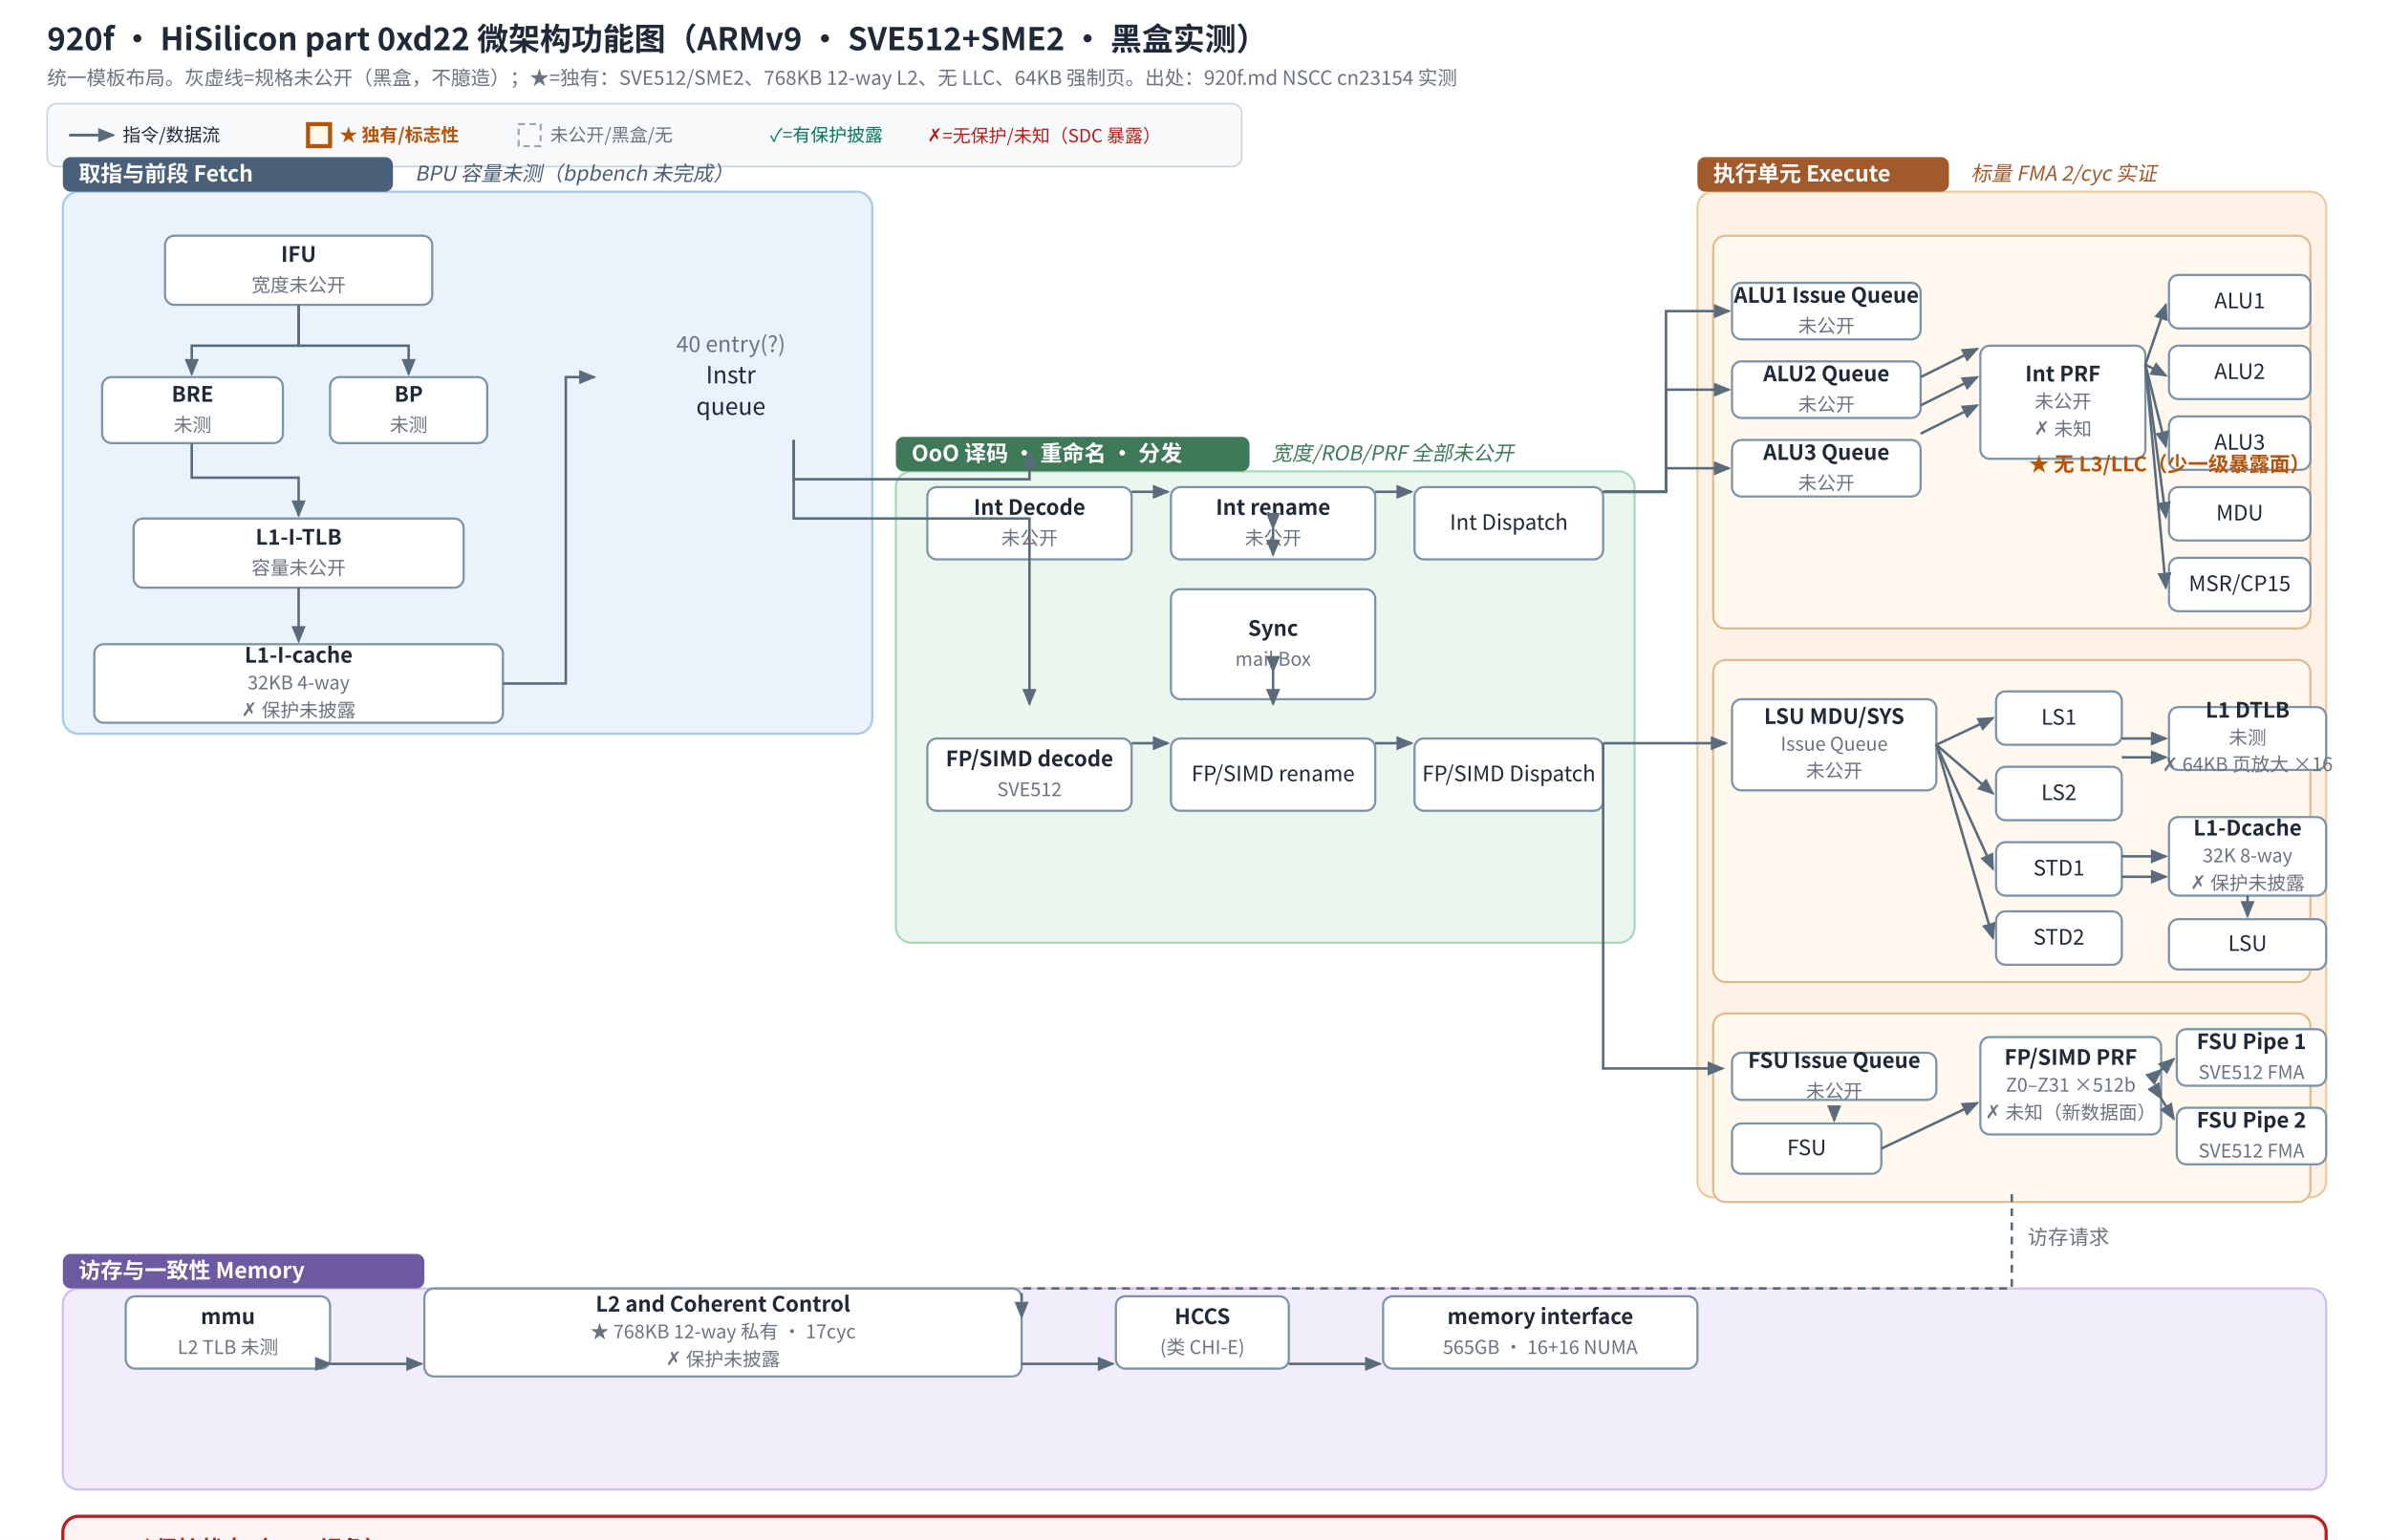
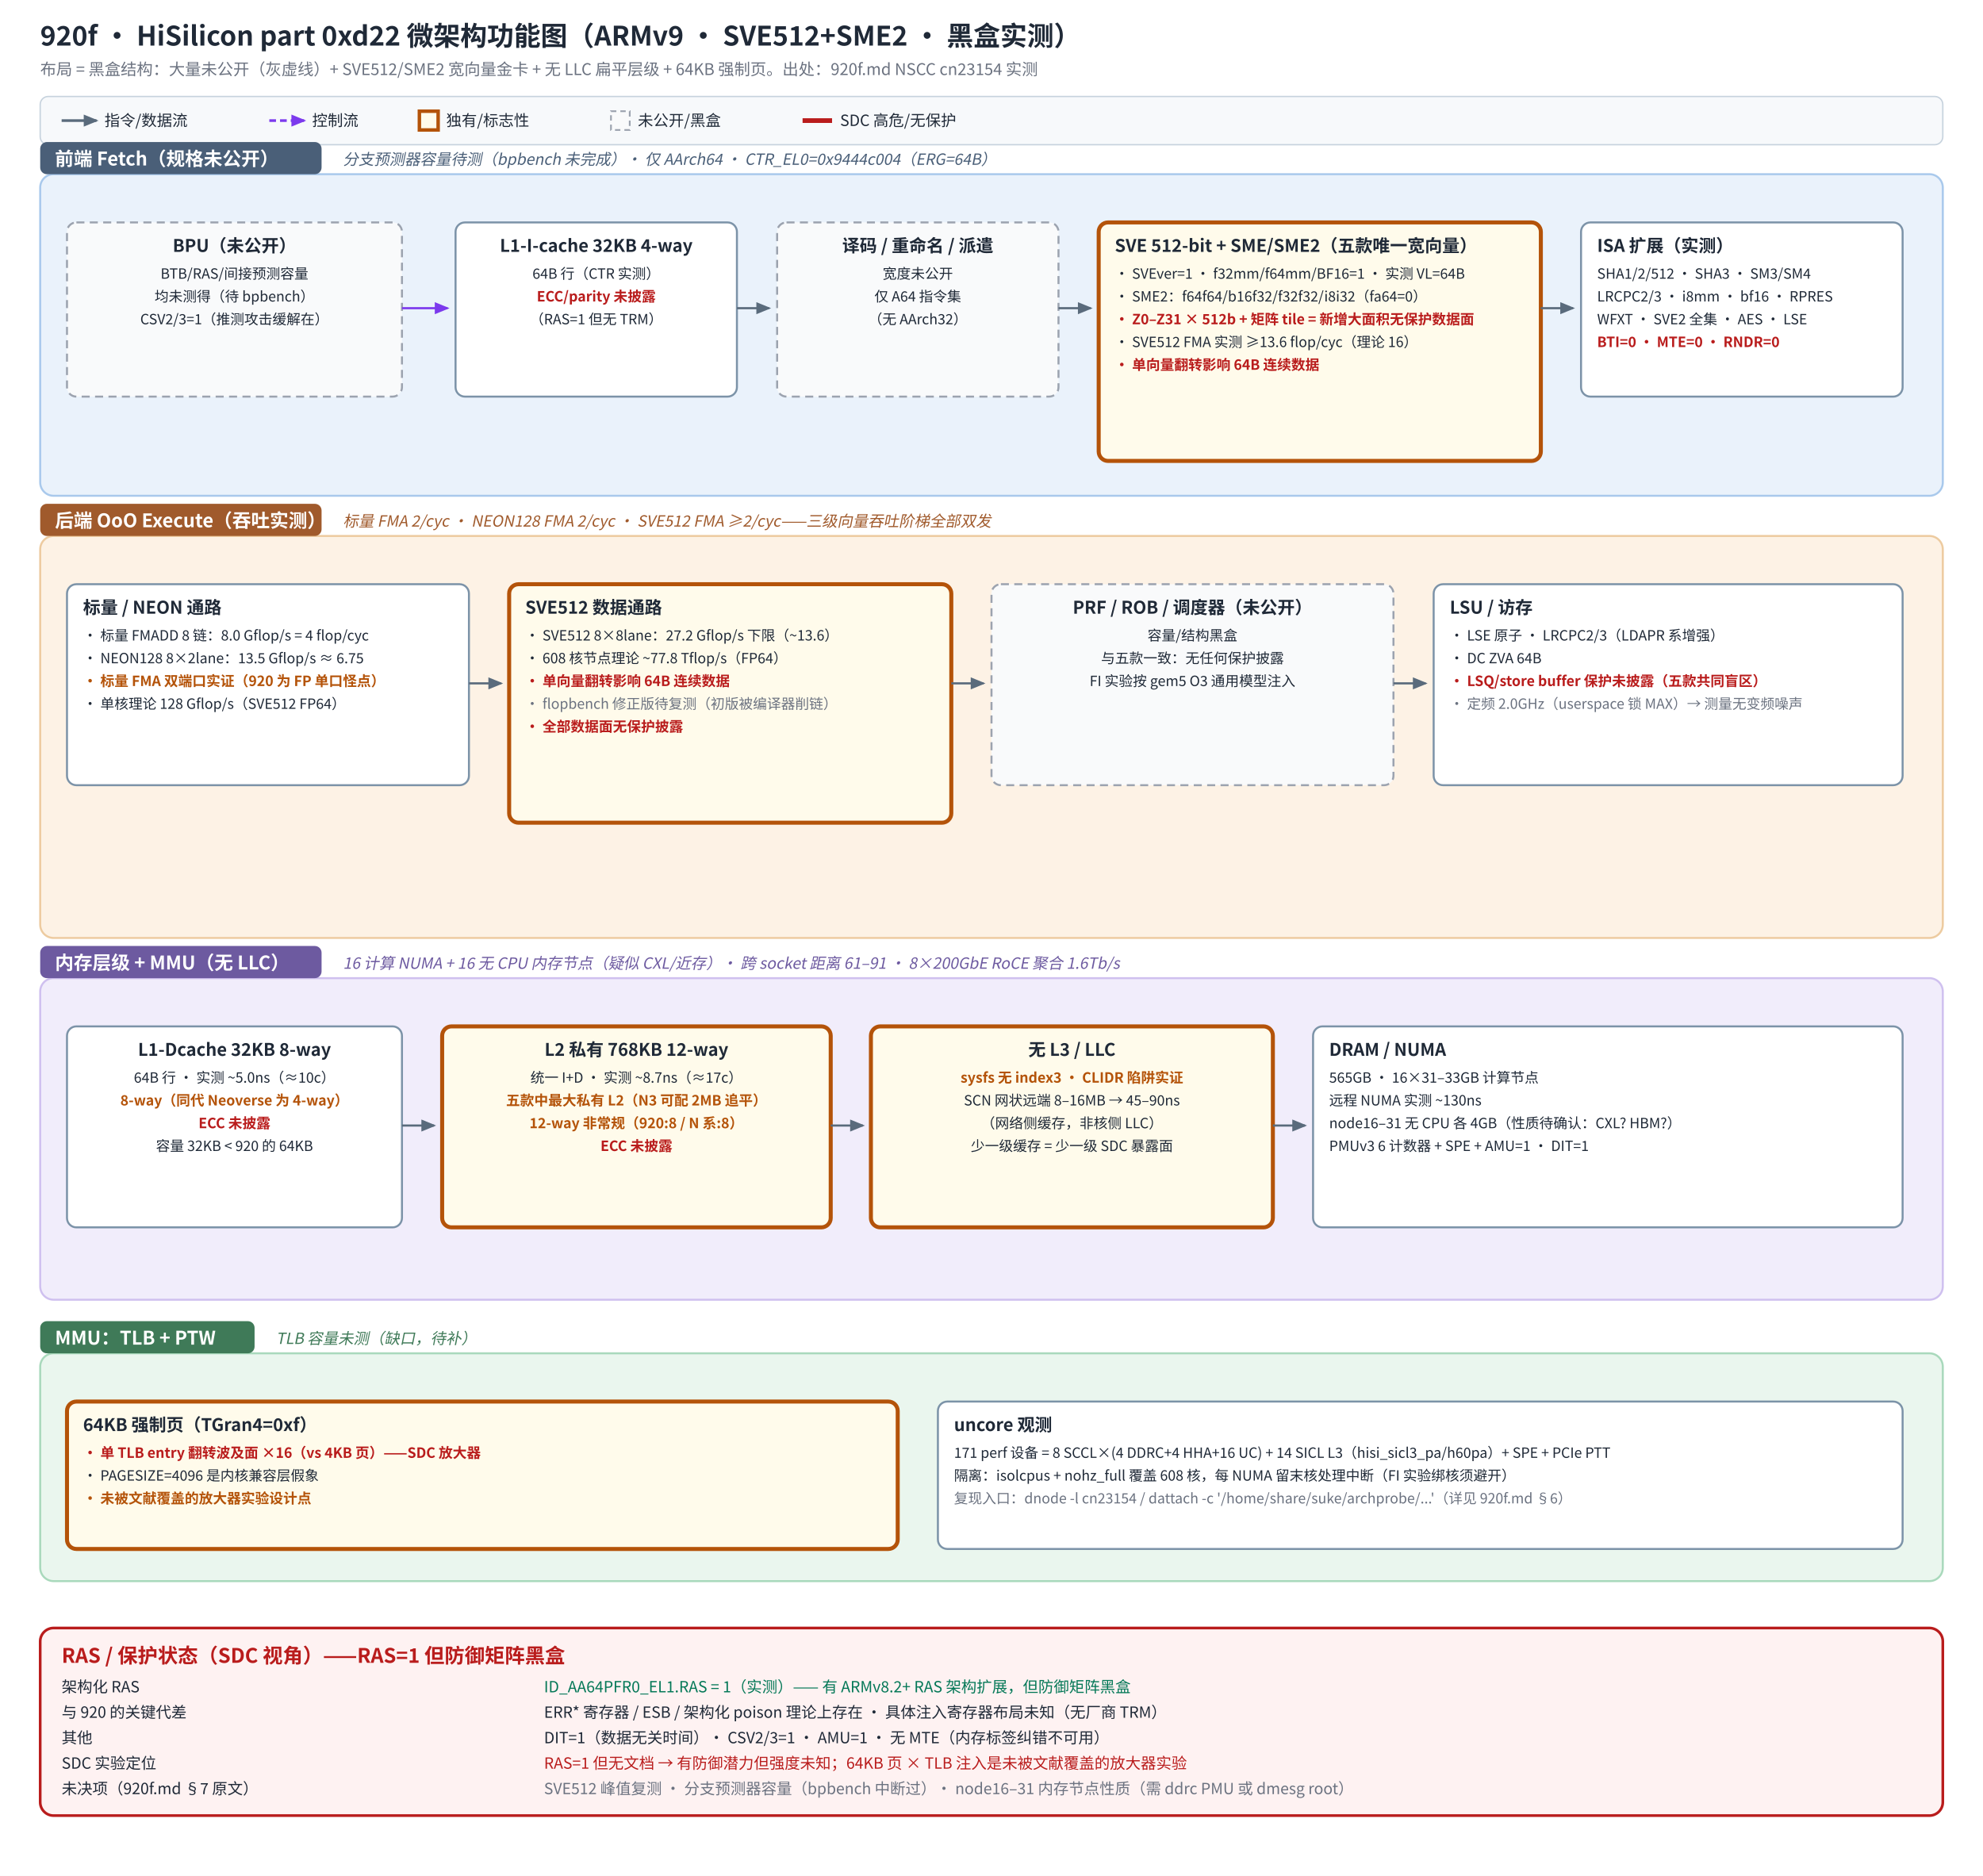
- <svg xmlns="http://www.w3.org/2000/svg" viewBox="0 0 1520 980" width="1520" height="980" font-family="system-ui,'PingFang SC','Noto Sans CJK SC','Microsoft YaHei',sans-serif">
+ <svg xmlns="http://www.w3.org/2000/svg" viewBox="0 0 1480 1400" width="1480" height="1400" font-family="system-ui,'PingFang SC','Noto Sans CJK SC','Microsoft YaHei',sans-serif">
  <defs>
    <marker id="arr" markerWidth="11" markerHeight="9" refX="9.5" refY="4.5" orient="auto" markerUnits="userSpaceOnUse">
      <path d="M0,0 L11,4.5 L0,9 Z" fill="#5a6b7c" />
    </marker>
-     <marker id="arrR" markerWidth="11" markerHeight="9" refX="1.5" refY="4.5" orient="auto-start-reverse" markerUnits="userSpaceOnUse">
-       <path d="M11,0 L0,4.5 L11,9 Z" fill="#5a6b7c" />
+     <marker id="arrC" markerWidth="11" markerHeight="9" refX="9.5" refY="4.5" orient="auto" markerUnits="userSpaceOnUse">
+       <path d="M0,0 L11,4.5 L0,9 Z" fill="#7c3aed" />
    </marker>
  </defs>
-   <rect x="0" y="0" width="1520" height="980" fill="#ffffff" />
-   <text x="30" y="32" font-size="20" font-weight="700" fill="#1f2937">920f · HiSilicon part 0xd22 微架构功能图（ARMv9 · SVE512+SME2 · 黑盒实测）</text>
-   <text x="30" y="54" font-size="12.5" fill="#6b7280">统一模板布局。灰虚线=规格未公开（黑盒，不臆造）；★=独有：SVE512/SME2、768KB 12-way L2、无 LLC、64KB 强制页。出处：920f.md NSCC cn23154 实测</text>
-   <g font-size="11.5">
-     <rect x="30" y="66" width="760" height="40" rx="6" fill="#f7f9fb" stroke="#c6d2dd" />
-     <line x1="44" y1="86" x2="72" y2="86" stroke="#5a6b7c" stroke-width="1.8" marker-end="url(#arr)" />
-     <text x="78" y="90" fill="#1f2937">指令/数据流</text>
-     <rect x="196" y="79" width="14" height="14" fill="#fffbeb" stroke="#b45309" stroke-width="2.6" />
-     <text x="216" y="90" fill="#b45309" font-weight="600">★ 独有/标志性</text>
-     <rect x="330" y="79" width="14" height="14" fill="#f7f9fb" stroke="#9ca3af" stroke-width="1.3" stroke-dasharray="4,3" />
-     <text x="350" y="90" fill="#6b7280">未公开/黑盒/无</text>
-     <text x="490" y="90" fill="#047857">✓=有保护披露</text>
-     <text x="590" y="90" fill="#b91c1c">✗=无保护/未知（SDC 暴露）</text>
-   </g>
-   <rect x="40" y="122" width="515" height="345" rx="10" fill="#eaf2fb" stroke="#a9c9ec" stroke-width="1.4" />
-   <rect x="40" y="100" width="210" height="22" rx="5" fill="#4a5f78" />
-   <text x="50" y="115.5" font-size="14" fill="#ffffff" font-weight="600">取指与前段 Fetch</text>
-   <text x="264" y="115" font-size="13" fill="#4a5f78" font-style="italic">BPU 容量未测（bpbench 未完成）</text>
-   <rect x="570" y="300" width="470" height="300" rx="10" fill="#eaf6ee" stroke="#a9d9bc" stroke-width="1.4" />
-   <rect x="570" y="278" width="225" height="22" rx="5" fill="#3f7a58" />
-   <text x="580" y="293.5" font-size="14" fill="#ffffff" font-weight="600">OoO 译码 · 重命名 · 分发</text>
-   <text x="809" y="293" font-size="13" fill="#3f7a58" font-style="italic">宽度/ROB/PRF 全部未公开</text>
-   <rect x="1080" y="122" width="400" height="640" rx="10" fill="#fdf2e5" stroke="#edcba0" stroke-width="1.4" />
-   <rect x="1080" y="100" width="160" height="22" rx="5" fill="#a05a2c" />
-   <text x="1090" y="115.5" font-size="14" fill="#ffffff" font-weight="600">执行单元 Execute</text>
-   <text x="1254" y="115" font-size="13" fill="#a05a2c" font-style="italic">标量 FMA 2/cyc 实证</text>
-   <rect x="40" y="820" width="1440" height="128" rx="10" fill="#f1edfb" stroke="#cfc0ef" stroke-width="1.4" />
-   <rect x="40" y="798" width="230" height="22" rx="5" fill="#6d5aa0" />
-   <text x="50" y="813.5" font-size="14" fill="#ffffff" font-weight="600">访存与一致性 Memory</text>
-   <rect x="105" y="150" width="170" height="44" rx="6" fill="#ffffff" stroke="#7c93a8" stroke-width="1.4" />
-   <text x="190.0" y="166.68" font-size="13.5" fill="#1f2937" text-anchor="middle" font-weight="600">IFU</text>
-   <text x="190.0" y="185.68" font-size="12.0" fill="#6b7280" text-anchor="middle">宽度未公开</text>
-   <rect x="65" y="240" width="115" height="42" rx="6" fill="#ffffff" stroke="#7c93a8" stroke-width="1.4" />
-   <text x="122.5" y="255.68" font-size="13.5" fill="#1f2937" text-anchor="middle" font-weight="600">BRE</text>
-   <text x="122.5" y="274.68" font-size="12.0" fill="#6b7280" text-anchor="middle">未测</text>
-   <rect x="210" y="240" width="100" height="42" rx="6" fill="#ffffff" stroke="#7c93a8" stroke-width="1.4" />
-   <text x="260.0" y="255.68" font-size="13.5" fill="#1f2937" text-anchor="middle" font-weight="600">BP</text>
-   <text x="260.0" y="274.68" font-size="12.0" fill="#6b7280" text-anchor="middle">未测</text>
-   <rect x="85" y="330" width="210" height="44" rx="6" fill="#ffffff" stroke="#7c93a8" stroke-width="1.4" />
-   <text x="190.0" y="346.68" font-size="13.5" fill="#1f2937" text-anchor="middle" font-weight="600">L1-I-TLB</text>
-   <text x="190.0" y="365.68" font-size="12.0" fill="#6b7280" text-anchor="middle">容量未公开</text>
-   <rect x="60" y="410" width="260" height="50" rx="6" fill="#ffffff" stroke="#7c93a8" stroke-width="1.4" />
-   <text x="190.0" y="421.74" font-size="13.5" fill="#1f2937" text-anchor="middle" font-weight="600">L1-I-cache</text>
-   <text x="190.0" y="438.74" font-size="12.0" fill="#6b7280" text-anchor="middle">32KB 4-way</text>
-   <text x="190.0" y="455.74" font-size="12.0" fill="#6b7280" text-anchor="middle">✗ 保护未披露</text>
-   <text x="465" y="224" font-size="14" fill="#6b7280" text-anchor="middle">40 entry(?)</text>
-   <text x="465" y="244" font-size="15" fill="#1f2937" text-anchor="middle">Instr</text>
-   <text x="465" y="264" font-size="15" fill="#1f2937" text-anchor="middle">queue</text>
-   <rect x="590" y="310" width="130" height="46" rx="6" fill="#ffffff" stroke="#7c93a8" stroke-width="1.4" />
-   <text x="655.0" y="327.68" font-size="13.5" fill="#1f2937" text-anchor="middle" font-weight="600">Int Decode</text>
-   <text x="655.0" y="346.68" font-size="12.0" fill="#6b7280" text-anchor="middle">未公开</text>
-   <rect x="745" y="310" width="130" height="46" rx="6" fill="#ffffff" stroke="#7c93a8" stroke-width="1.4" />
-   <text x="810.0" y="327.68" font-size="13.5" fill="#1f2937" text-anchor="middle" font-weight="600">Int rename</text>
-   <text x="810.0" y="346.68" font-size="12.0" fill="#6b7280" text-anchor="middle">未公开</text>
-   <rect x="900" y="310" width="120" height="46" rx="6" fill="#ffffff" stroke="#7c93a8" stroke-width="1.4" />
-   <text x="960.0" y="337.18" font-size="13.5" fill="#1f2937" text-anchor="middle">Int Dispatch</text>
-   <rect x="745" y="375" width="130" height="70" rx="6" fill="#ffffff" stroke="#7c93a8" stroke-width="1.4" />
-   <text x="810.0" y="404.68" font-size="13.5" fill="#1f2937" text-anchor="middle" font-weight="600">Sync</text>
-   <text x="810.0" y="423.68" font-size="12.0" fill="#6b7280" text-anchor="middle">mail Box</text>
-   <rect x="590" y="470" width="130" height="46" rx="6" fill="#ffffff" stroke="#7c93a8" stroke-width="1.4" />
-   <text x="655.0" y="487.68" font-size="13.5" fill="#1f2937" text-anchor="middle" font-weight="600">FP/SIMD decode</text>
-   <text x="655.0" y="506.68" font-size="12.0" fill="#6b7280" text-anchor="middle">SVE512</text>
-   <rect x="745" y="470" width="130" height="46" rx="6" fill="#ffffff" stroke="#7c93a8" stroke-width="1.4" />
-   <text x="810.0" y="497.18" font-size="13.5" fill="#1f2937" text-anchor="middle">FP/SIMD rename</text>
-   <rect x="900" y="470" width="120" height="46" rx="6" fill="#ffffff" stroke="#7c93a8" stroke-width="1.4" />
-   <text x="960.0" y="497.18" font-size="13.5" fill="#1f2937" text-anchor="middle">FP/SIMD Dispatch</text>
-   <rect x="1090" y="150" width="380" height="250" rx="8" fill="#fff8ef" stroke="#e0b98a" stroke-width="1.3" />
-   <text x="1102" y="202" font-size="16" fill="#a05a2c" text-anchor="start" font-weight="600">IEX</text>
-   <rect x="1102" y="180" width="120" height="36" rx="6" fill="#ffffff" stroke="#7c93a8" stroke-width="1.4" />
-   <text x="1162.0" y="192.68" font-size="13.5" fill="#1f2937" text-anchor="middle" font-weight="600">ALU1 Issue Queue</text>
-   <text x="1162.0" y="211.68" font-size="12.0" fill="#6b7280" text-anchor="middle">未公开</text>
-   <rect x="1102" y="230" width="120" height="36" rx="6" fill="#ffffff" stroke="#7c93a8" stroke-width="1.4" />
-   <text x="1162.0" y="242.68" font-size="13.5" fill="#1f2937" text-anchor="middle" font-weight="600">ALU2 Queue</text>
-   <text x="1162.0" y="261.68" font-size="12.0" fill="#6b7280" text-anchor="middle">未公开</text>
-   <rect x="1102" y="280" width="120" height="36" rx="6" fill="#ffffff" stroke="#7c93a8" stroke-width="1.4" />
-   <text x="1162.0" y="292.68" font-size="13.5" fill="#1f2937" text-anchor="middle" font-weight="600">ALU3 Queue</text>
-   <text x="1162.0" y="311.68" font-size="12.0" fill="#6b7280" text-anchor="middle">未公开</text>
-   <rect x="1260" y="220" width="105" height="72" rx="6" fill="#ffffff" stroke="#7c93a8" stroke-width="1.4" />
-   <text x="1312.5" y="242.74" font-size="13.5" fill="#1f2937" text-anchor="middle" font-weight="600">Int PRF</text>
-   <text x="1312.5" y="259.74" font-size="12.0" fill="#6b7280" text-anchor="middle">未公开</text>
-   <text x="1312.5" y="276.74" font-size="12.0" fill="#6b7280" text-anchor="middle">✗ 未知</text>
-   <rect x="1380" y="175" width="90" height="34" rx="6" fill="#ffffff" stroke="#7c93a8" stroke-width="1.4" />
-   <text x="1425.0" y="196.18" font-size="13.5" fill="#1f2937" text-anchor="middle">ALU1</text>
-   <rect x="1380" y="220" width="90" height="34" rx="6" fill="#ffffff" stroke="#7c93a8" stroke-width="1.4" />
-   <text x="1425.0" y="241.18" font-size="13.5" fill="#1f2937" text-anchor="middle">ALU2</text>
-   <rect x="1380" y="265" width="90" height="34" rx="6" fill="#ffffff" stroke="#7c93a8" stroke-width="1.4" />
-   <text x="1425.0" y="286.18" font-size="13.5" fill="#1f2937" text-anchor="middle">ALU3</text>
-   <rect x="1380" y="310" width="90" height="34" rx="6" fill="#ffffff" stroke="#7c93a8" stroke-width="1.4" />
-   <text x="1425.0" y="331.18" font-size="13.5" fill="#1f2937" text-anchor="middle">MDU</text>
-   <rect x="1380" y="355" width="90" height="34" rx="6" fill="#ffffff" stroke="#7c93a8" stroke-width="1.4" />
-   <text x="1425.0" y="376.18" font-size="13.5" fill="#1f2937" text-anchor="middle">MSR/CP15</text>
-   <rect x="1090" y="420" width="380" height="205" rx="8" fill="#fff8ef" stroke="#e0b98a" stroke-width="1.3" />
-   <text x="1102" y="472" font-size="16" fill="#a05a2c" text-anchor="start" font-weight="600">LSU</text>
-   <rect x="1102" y="445" width="130" height="58" rx="6" fill="#ffffff" stroke="#7c93a8" stroke-width="1.4" />
-   <text x="1167.0" y="460.74" font-size="13.5" fill="#1f2937" text-anchor="middle" font-weight="600">LSU MDU/SYS</text>
-   <text x="1167.0" y="477.74" font-size="12.0" fill="#6b7280" text-anchor="middle">Issue Queue</text>
-   <text x="1167.0" y="494.74" font-size="12.0" fill="#6b7280" text-anchor="middle">未公开</text>
-   <rect x="1270" y="440" width="80" height="34" rx="6" fill="#ffffff" stroke="#7c93a8" stroke-width="1.4" />
-   <text x="1310.0" y="461.18" font-size="13.5" fill="#1f2937" text-anchor="middle">LS1</text>
-   <rect x="1270" y="488" width="80" height="34" rx="6" fill="#ffffff" stroke="#7c93a8" stroke-width="1.4" />
-   <text x="1310.0" y="509.18" font-size="13.5" fill="#1f2937" text-anchor="middle">LS2</text>
-   <rect x="1270" y="536" width="80" height="34" rx="6" fill="#ffffff" stroke="#7c93a8" stroke-width="1.4" />
-   <text x="1310.0" y="557.18" font-size="13.5" fill="#1f2937" text-anchor="middle">STD1</text>
-   <rect x="1270" y="580" width="80" height="34" rx="6" fill="#ffffff" stroke="#7c93a8" stroke-width="1.4" />
-   <text x="1310.0" y="601.18" font-size="13.5" fill="#1f2937" text-anchor="middle">STD2</text>
-   <rect x="1380" y="450" width="100" height="40" rx="6" fill="#ffffff" stroke="#7c93a8" stroke-width="1.4" />
-   <text x="1430.0" y="456.74" font-size="13.5" fill="#1f2937" text-anchor="middle" font-weight="600">L1 DTLB</text>
-   <text x="1430.0" y="473.74" font-size="12.0" fill="#6b7280" text-anchor="middle">未测</text>
-   <text x="1430.0" y="490.74" font-size="12.0" fill="#6b7280" text-anchor="middle">✗ 64KB 页放大 ×16</text>
-   <rect x="1380" y="520" width="100" height="50" rx="6" fill="#ffffff" stroke="#7c93a8" stroke-width="1.4" />
-   <text x="1430.0" y="531.74" font-size="13.5" fill="#1f2937" text-anchor="middle" font-weight="600">L1-Dcache</text>
-   <text x="1430.0" y="548.74" font-size="12.0" fill="#6b7280" text-anchor="middle">32K 8-way</text>
-   <text x="1430.0" y="565.74" font-size="12.0" fill="#6b7280" text-anchor="middle">✗ 保护未披露</text>
-   <rect x="1380" y="585" width="100" height="32" rx="6" fill="#ffffff" stroke="#7c93a8" stroke-width="1.4" />
-   <text x="1430.0" y="605.18" font-size="13.5" fill="#1f2937" text-anchor="middle">LSU</text>
-   <rect x="1090" y="645" width="380" height="120" rx="8" fill="#fff8ef" stroke="#e0b98a" stroke-width="1.3" />
-   <text x="1102" y="697" font-size="16" fill="#a05a2c" text-anchor="start" font-weight="600">FSU</text>
-   <rect x="1102" y="670" width="130" height="30" rx="6" fill="#ffffff" stroke="#7c93a8" stroke-width="1.4" />
-   <text x="1167.0" y="679.68" font-size="13.5" fill="#1f2937" text-anchor="middle" font-weight="600">FSU Issue Queue</text>
-   <text x="1167.0" y="698.68" font-size="12.0" fill="#6b7280" text-anchor="middle">未公开</text>
-   <rect x="1102" y="715" width="95" height="32" rx="6" fill="#ffffff" stroke="#7c93a8" stroke-width="1.4" />
-   <text x="1149.5" y="735.18" font-size="13.5" fill="#1f2937" text-anchor="middle">FSU</text>
-   <rect x="1260" y="660" width="115" height="62" rx="6" fill="#ffffff" stroke="#7c93a8" stroke-width="1.4" />
-   <text x="1317.5" y="677.74" font-size="13.5" fill="#1f2937" text-anchor="middle" font-weight="600">FP/SIMD PRF</text>
-   <text x="1317.5" y="694.74" font-size="12.0" fill="#6b7280" text-anchor="middle">Z0–Z31 ×512b</text>
-   <text x="1317.5" y="711.74" font-size="12.0" fill="#6b7280" text-anchor="middle">✗ 未知（新数据面）</text>
-   <rect x="1385" y="655" width="95" height="36" rx="6" fill="#ffffff" stroke="#7c93a8" stroke-width="1.4" />
-   <text x="1432.5" y="667.68" font-size="13.5" fill="#1f2937" text-anchor="middle" font-weight="600">FSU Pipe 1</text>
-   <text x="1432.5" y="686.68" font-size="12.0" fill="#6b7280" text-anchor="middle">SVE512 FMA</text>
-   <rect x="1385" y="705" width="95" height="36" rx="6" fill="#ffffff" stroke="#7c93a8" stroke-width="1.4" />
-   <text x="1432.5" y="717.68" font-size="13.5" fill="#1f2937" text-anchor="middle" font-weight="600">FSU Pipe 2</text>
-   <text x="1432.5" y="736.68" font-size="12.0" fill="#6b7280" text-anchor="middle">SVE512 FMA</text>
-   <rect x="80" y="825" width="130" height="46" rx="6" fill="#ffffff" stroke="#7c93a8" stroke-width="1.4" />
-   <text x="145.0" y="842.68" font-size="13.5" fill="#1f2937" text-anchor="middle" font-weight="600">mmu</text>
-   <text x="145.0" y="861.68" font-size="12.0" fill="#6b7280" text-anchor="middle">L2 TLB 未测</text>
-   <rect x="270" y="820" width="380" height="56" rx="6" fill="#ffffff" stroke="#7c93a8" stroke-width="1.4" />
-   <text x="460.0" y="834.74" font-size="13.5" fill="#1f2937" text-anchor="middle" font-weight="600">L2 and Coherent Control</text>
-   <text x="460.0" y="851.74" font-size="12.0" fill="#6b7280" text-anchor="middle">★ 768KB 12-way 私有 · 17cyc</text>
-   <text x="460.0" y="868.74" font-size="12.0" fill="#6b7280" text-anchor="middle">✗ 保护未披露</text>
-   <rect x="710" y="825" width="110" height="46" rx="6" fill="#ffffff" stroke="#7c93a8" stroke-width="1.4" />
-   <text x="765.0" y="842.68" font-size="13.5" fill="#1f2937" text-anchor="middle" font-weight="600">HCCS</text>
-   <text x="765.0" y="861.68" font-size="12.0" fill="#6b7280" text-anchor="middle">(类 CHI-E)</text>
-   <rect x="880" y="825" width="200" height="46" rx="6" fill="#ffffff" stroke="#7c93a8" stroke-width="1.4" />
-   <text x="980.0" y="842.68" font-size="13.5" fill="#1f2937" text-anchor="middle" font-weight="600">memory interface</text>
-   <text x="980.0" y="861.68" font-size="12.0" fill="#6b7280" text-anchor="middle">565GB · 16+16 NUMA</text>
-   <text x="1470" y="300" font-size="13" fill="#b45309" text-anchor="end" font-weight="600">★ 无 L3/LLC（少一级暴露面）</text>
-   <path d="M190,194 L190,220 L122,220 L122,238" fill="none" stroke="#5a6b7c" stroke-width="1.6" marker-end="url(#arr)" />
-   <path d="M190,194 L190,220 L260,220 L260,238" fill="none" stroke="#5a6b7c" stroke-width="1.6" marker-end="url(#arr)" />
-   <path d="M122,282 L122,304 L190,304 L190,328" fill="none" stroke="#5a6b7c" stroke-width="1.6" marker-end="url(#arr)" />
-   <path d="M190,374 L190,408" fill="none" stroke="#5a6b7c" stroke-width="1.6" marker-end="url(#arr)" />
-   <path d="M320,435 L360,435 L360,240 L378,240" fill="none" stroke="#5a6b7c" stroke-width="1.6" marker-end="url(#arr)" />
-   <path d="M505,280 L505,305 L655,305 L655,288" fill="none" stroke="#5a6b7c" stroke-width="1.6" marker-end="url(#arr)" />
-   <path d="M505,280 L505,330 L655,330 L655,448" fill="none" stroke="#5a6b7c" stroke-width="1.6" marker-end="url(#arr)" />
-   <path d="M720,313 L743,313" fill="none" stroke="#5a6b7c" stroke-width="1.6" marker-end="url(#arr)" />
-   <path d="M875,313 L898,313" fill="none" stroke="#5a6b7c" stroke-width="1.6" marker-end="url(#arr)" />
-   <path d="M720,473 L743,473" fill="none" stroke="#5a6b7c" stroke-width="1.6" marker-end="url(#arr)" />
-   <path d="M875,473 L898,473" fill="none" stroke="#5a6b7c" stroke-width="1.6" marker-end="url(#arr)" />
-   <path d="M810,336 L810,353" fill="none" stroke="#5a6b7c" stroke-width="1.6" marker-start="url(#arrR)" marker-end="url(#arr)" />
-   <path d="M810,427 L810,448" fill="none" stroke="#5a6b7c" stroke-width="1.6" marker-start="url(#arrR)" marker-end="url(#arr)" />
-   <path d="M1020,313 L1060,313 L1060,198 L1100,198" fill="none" stroke="#5a6b7c" stroke-width="1.6" marker-end="url(#arr)" />
-   <path d="M1020,313 L1060,313 L1060,248 L1100,248" fill="none" stroke="#5a6b7c" stroke-width="1.6" marker-end="url(#arr)" />
-   <path d="M1020,313 L1060,313 L1060,298 L1100,298" fill="none" stroke="#5a6b7c" stroke-width="1.6" marker-end="url(#arr)" />
-   <path d="M1020,473 L1098,473" fill="none" stroke="#5a6b7c" stroke-width="1.6" marker-end="url(#arr)" />
-   <path d="M1020,473 L1020,680 L1096,680" fill="none" stroke="#5a6b7c" stroke-width="1.6" marker-end="url(#arr)" />
-   <path d="M1222,240 L1258,222" fill="none" stroke="#5a6b7c" stroke-width="1.6" marker-end="url(#arr)" />
-   <path d="M1222,258 L1258,240" fill="none" stroke="#5a6b7c" stroke-width="1.6" marker-end="url(#arr)" />
-   <path d="M1222,276 L1258,258" fill="none" stroke="#5a6b7c" stroke-width="1.6" marker-end="url(#arr)" />
-   <path d="M1365,232 L1378,194" fill="none" stroke="#5a6b7c" stroke-width="1.6" marker-end="url(#arr)" />
-   <path d="M1365,232 L1378,239" fill="none" stroke="#5a6b7c" stroke-width="1.6" marker-end="url(#arr)" />
-   <path d="M1365,232 L1378,284" fill="none" stroke="#5a6b7c" stroke-width="1.6" marker-end="url(#arr)" />
-   <path d="M1365,232 L1378,329" fill="none" stroke="#5a6b7c" stroke-width="1.6" marker-end="url(#arr)" />
-   <path d="M1365,232 L1378,374" fill="none" stroke="#5a6b7c" stroke-width="1.6" marker-end="url(#arr)" />
-   <path d="M1232,474 L1268,457" fill="none" stroke="#5a6b7c" stroke-width="1.6" marker-end="url(#arr)" />
-   <path d="M1232,474 L1268,505" fill="none" stroke="#5a6b7c" stroke-width="1.6" marker-end="url(#arr)" />
-   <path d="M1232,474 L1268,553" fill="none" stroke="#5a6b7c" stroke-width="1.6" marker-end="url(#arr)" />
-   <path d="M1232,474 L1268,597" fill="none" stroke="#5a6b7c" stroke-width="1.6" marker-end="url(#arr)" />
-   <path d="M1350,470 L1378,470" fill="none" stroke="#5a6b7c" stroke-width="1.6" marker-end="url(#arr)" />
-   <path d="M1350,482 L1378,482" fill="none" stroke="#5a6b7c" stroke-width="1.6" marker-end="url(#arr)" />
-   <path d="M1350,545 L1378,545" fill="none" stroke="#5a6b7c" stroke-width="1.6" marker-end="url(#arr)" />
-   <path d="M1350,558 L1378,558" fill="none" stroke="#5a6b7c" stroke-width="1.6" marker-end="url(#arr)" />
-   <path d="M1430,570 L1430,583" fill="none" stroke="#5a6b7c" stroke-width="1.6" marker-end="url(#arr)" />
-   <path d="M1167,705 L1167,713" fill="none" stroke="#5a6b7c" stroke-width="1.6" marker-end="url(#arr)" />
-   <path d="M1197,731 L1258,702" fill="none" stroke="#5a6b7c" stroke-width="1.6" marker-end="url(#arr)" />
-   <path d="M1375,681 L1383,674" fill="none" stroke="#5a6b7c" stroke-width="1.6" marker-start="url(#arrR)" marker-end="url(#arr)" />
-   <path d="M1375,699 L1383,712" fill="none" stroke="#5a6b7c" stroke-width="1.6" marker-start="url(#arrR)" marker-end="url(#arr)" />
-   <path d="M210,868 L268,868" fill="none" stroke="#5a6b7c" stroke-width="1.6" marker-start="url(#arrR)" marker-end="url(#arr)" />
-   <path d="M650,868 L708,868" fill="none" stroke="#5a6b7c" stroke-width="1.6" marker-end="url(#arr)" />
-   <path d="M820,868 L878,868" fill="none" stroke="#5a6b7c" stroke-width="1.6" marker-end="url(#arr)" />
-   <path d="M1280,760 L1280,820 L650,820 L650,838" fill="none" stroke="#5a6b7c" stroke-width="1.6" stroke-dasharray="5,4" marker-end="url(#arr)" />
-   <text x="1290" y="792" font-size="13" fill="#6b7280" text-anchor="start">访存请求</text>
-   <rect x="40" y="965" width="1440" height="115" rx="10" fill="#fef2f2" stroke="#b91c1c" stroke-width="2" />
-   <text x="58" y="991" font-size="14.5" fill="#b91c1c" text-anchor="start" font-weight="600">RAS / 保护状态（SDC 视角）</text>
-   <text x="58" y="1013" font-size="12.5" fill="#1f2937" text-anchor="start">架构化 RAS</text>
-   <text x="300" y="1013" font-size="12.5" fill="#047857" text-anchor="start">✓ ID_AA64PFR0_EL1.RAS = 1（实测）—— 架构扩展存在</text>
-   <text x="58" y="1033" font-size="12.5" fill="#1f2937" text-anchor="start">防御矩阵</text>
-   <text x="300" y="1033" font-size="12.5" fill="#b91c1c" text-anchor="start">✗ 黑盒：无厂商 TRM，注入寄存器/保护矩阵未知</text>
-   <text x="58" y="1053" font-size="12.5" fill="#1f2937" text-anchor="start">SDC 判定</text>
-   <text x="300" y="1053" font-size="12.5" fill="#b91c1c" text-anchor="start">有防御潜力但强度未知；SVE512 巨型寄存器 = 新增大面积无保护数据面</text>
+   <rect x="0" y="0" width="1480" height="1400" fill="#ffffff" />
+   <text x="30" y="34" font-size="20" font-weight="700" fill="#1f2937">920f · HiSilicon part 0xd22 微架构功能图（ARMv9 · SVE512+SME2 · 黑盒实测）</text>
+   <text x="30" y="56" font-size="12" fill="#6b7280">布局 = 黑盒结构：大量未公开（灰虚线）+ SVE512/SME2 宽向量金卡 + 无 LLC 扁平层级 + 64KB 强制页。出处：920f.md NSCC cn23154 实测</text>
+   <rect x="30" y="72" width="1420" height="36" rx="6" fill="#f7f9fb" stroke="#c6d2dd" />
+   <line x1="46" y1="90" x2="72" y2="90" stroke="#5a6b7c" stroke-width="2" marker-end="url(#arr)" />
+   <text x="78" y="94" font-size="11.5" fill="#1f2937">指令/数据流</text>
+   <line x1="201" y1="90" x2="227" y2="90" stroke="#7c3aed" stroke-width="2" stroke-dasharray="5,3" marker-end="url(#arrC)" />
+   <text x="233" y="94" font-size="11.5" fill="#1f2937">控制流</text>
+   <rect x="313" y="83" width="14" height="14" fill="#fffbeb" stroke="#b45309" stroke-width="2.6" />
+   <text x="333" y="94" font-size="11.5" fill="#1f2937">独有/标志性</text>
+   <rect x="456" y="83" width="14" height="14" fill="#f9fafb" stroke="#9ca3af" stroke-width="1.3" stroke-dasharray="4,3" />
+   <text x="476" y="94" font-size="11.5" fill="#1f2937">未公开/黑盒</text>
+   <line x1="599" y1="90" x2="621" y2="90" stroke="#b91c1c" stroke-width="3.5" />
+   <text x="627" y="94" font-size="11.5" fill="#1f2937">SDC 高危/无保护</text>
+   <rect x="30" y="130" width="1420" height="240" rx="10" fill="#eaf2fb" stroke="#a9c9ec" stroke-width="1.5" />
+   <rect x="30" y="106" width="210" height="24" rx="5" fill="#4a5f78" />
+   <text x="41" y="123.5" font-size="14" fill="#ffffff" font-weight="600">前端 Fetch（规格未公开）</text>
+   <text x="256" y="123" font-size="11.5" fill="#4a5f78" font-style="italic">分支预测器容量待测（bpbench 未完成）· 仅 AArch64 · CTR_EL0=0x9444c004（ERG=64B）</text>
+   <rect x="50" y="166" width="250" height="130" rx="7" fill="#f9fafb" stroke="#9ca3af" stroke-width="1.5" stroke-dasharray="6,4" />
+   <text x="175.0" y="188" font-size="13" fill="#1f2937" text-anchor="middle" font-weight="700">BPU（未公开）</text>
+   <text x="175.0" y="208" font-size="10.5" fill="#1f2937" text-anchor="middle">BTB/RAS/间接预测容量</text>
+   <text x="175.0" y="225" font-size="10.5" fill="#1f2937" text-anchor="middle">均未测得（待 bpbench）</text>
+   <text x="175.0" y="242" font-size="10.5" fill="#1f2937" text-anchor="middle">CSV2/3=1（推测攻击缓解在）</text>
+   <rect x="340" y="166" width="210" height="130" rx="7" fill="#ffffff" stroke="#7c93a8" stroke-width="1.5" />
+   <text x="445.0" y="188" font-size="13" fill="#1f2937" text-anchor="middle" font-weight="700">L1-I-cache 32KB 4-way</text>
+   <text x="445.0" y="208" font-size="10.5" fill="#1f2937" text-anchor="middle">64B 行（CTR 实测）</text>
+   <text x="445.0" y="225" font-size="10.5" fill="#b91c1c" text-anchor="middle" font-weight="600">ECC/parity 未披露</text>
+   <text x="445.0" y="242" font-size="10.5" fill="#1f2937" text-anchor="middle">（RAS=1 但无 TRM）</text>
+   <rect x="580" y="166" width="210" height="130" rx="7" fill="#f9fafb" stroke="#9ca3af" stroke-width="1.5" stroke-dasharray="6,4" />
+   <text x="685.0" y="188" font-size="13" fill="#1f2937" text-anchor="middle" font-weight="700">译码 / 重命名 / 派遣</text>
+   <text x="685.0" y="208" font-size="10.5" fill="#1f2937" text-anchor="middle">宽度未公开</text>
+   <text x="685.0" y="225" font-size="10.5" fill="#1f2937" text-anchor="middle">仅 A64 指令集</text>
+   <text x="685.0" y="242" font-size="10.5" fill="#1f2937" text-anchor="middle">（无 AArch32）</text>
+   <rect x="820" y="166" width="330" height="178" rx="7" fill="#fffbeb" stroke="#b45309" stroke-width="3" />
+   <text x="832" y="188" font-size="13" fill="#1f2937" text-anchor="start" font-weight="700">SVE 512-bit + SME/SME2（五款唯一宽向量）</text>
+   <text x="832" y="208" font-size="10.5" fill="#1f2937" text-anchor="start">· SVEver=1 · f32mm/f64mm/BF16=1 · 实测 VL=64B</text>
+   <text x="832" y="225" font-size="10.5" fill="#1f2937" text-anchor="start">· SME2：f64f64/b16f32/f32f32/i8i32（fa64=0）</text>
+   <text x="832" y="242" font-size="10.5" fill="#b91c1c" text-anchor="start" font-weight="600">· Z0–Z31 × 512b + 矩阵 tile = 新增大面积无保护数据面</text>
+   <text x="832" y="259" font-size="10.5" fill="#1f2937" text-anchor="start">· SVE512 FMA 实测 ≥13.6 flop/cyc（理论 16）</text>
+   <text x="832" y="276" font-size="10.5" fill="#b91c1c" text-anchor="start" font-weight="600">· 单向量翻转影响 64B 连续数据</text>
+   <rect x="1180" y="166" width="240" height="130" rx="7" fill="#ffffff" stroke="#7c93a8" stroke-width="1.5" />
+   <text x="1192" y="188" font-size="13" fill="#1f2937" text-anchor="start" font-weight="700">ISA 扩展（实测）</text>
+   <text x="1192" y="208" font-size="10.5" fill="#1f2937" text-anchor="start">SHA1/2/512 · SHA3 · SM3/SM4</text>
+   <text x="1192" y="225" font-size="10.5" fill="#1f2937" text-anchor="start">LRCPC2/3 · i8mm · bf16 · RPRES</text>
+   <text x="1192" y="242" font-size="10.5" fill="#1f2937" text-anchor="start">WFXT · SVE2 全集 · AES · LSE</text>
+   <text x="1192" y="259" font-size="10.5" fill="#b91c1c" text-anchor="start" font-weight="600">BTI=0 · MTE=0 · RNDR=0</text>
+   <path d="M300,230 L334,230" fill="none" stroke="#7c3aed" stroke-width="1.6" marker-end="url(#arrC)" />
+   <path d="M550,230 L574,230" fill="none" stroke="#5a6b7c" stroke-width="1.6" marker-end="url(#arr)" />
+   <path d="M790,230 L814,230" fill="none" stroke="#5a6b7c" stroke-width="1.6" marker-end="url(#arr)" />
+   <path d="M1150,230 L1174,230" fill="none" stroke="#5a6b7c" stroke-width="1.6" marker-end="url(#arr)" />
+   <rect x="30" y="400" width="1420" height="300" rx="10" fill="#fdf2e5" stroke="#edcba0" stroke-width="1.5" />
+   <rect x="30" y="376" width="210" height="24" rx="5" fill="#a05a2c" />
+   <text x="41" y="393.5" font-size="14" fill="#ffffff" font-weight="600">后端 OoO Execute（吞吐实测）</text>
+   <text x="256" y="393" font-size="11.5" fill="#a05a2c" font-style="italic">标量 FMA 2/cyc · NEON128 FMA 2/cyc · SVE512 FMA ≥2/cyc——三级向量吞吐阶梯全部双发</text>
+   <rect x="50" y="436" width="300" height="150" rx="7" fill="#ffffff" stroke="#7c93a8" stroke-width="1.5" />
+   <text x="62" y="458" font-size="13" fill="#1f2937" text-anchor="start" font-weight="700">标量 / NEON 通路</text>
+   <text x="62" y="478" font-size="10.5" fill="#1f2937" text-anchor="start">· 标量 FMADD 8 链：8.0 Gflop/s = 4 flop/cyc</text>
+   <text x="62" y="495" font-size="10.5" fill="#1f2937" text-anchor="start">· NEON128 8×2lane：13.5 Gflop/s ≈ 6.75</text>
+   <text x="62" y="512" font-size="10.5" fill="#b45309" text-anchor="start" font-weight="600">· 标量 FMA 双端口实证（920 为 FP 单口怪点）</text>
+   <text x="62" y="529" font-size="10.5" fill="#1f2937" text-anchor="start">· 单核理论 128 Gflop/s（SVE512 FP64）</text>
+   <rect x="380" y="436" width="330" height="178" rx="7" fill="#fffbeb" stroke="#b45309" stroke-width="3" />
+   <text x="392" y="458" font-size="13" fill="#1f2937" text-anchor="start" font-weight="700">SVE512 数据通路</text>
+   <text x="392" y="478" font-size="10.5" fill="#1f2937" text-anchor="start">· SVE512 8×8lane：27.2 Gflop/s 下限（~13.6）</text>
+   <text x="392" y="495" font-size="10.5" fill="#1f2937" text-anchor="start">· 608 核节点理论 ~77.8 Tflop/s（FP64）</text>
+   <text x="392" y="512" font-size="10.5" fill="#b91c1c" text-anchor="start" font-weight="600">· 单向量翻转影响 64B 连续数据</text>
+   <text x="392" y="529" font-size="10.5" fill="#6b7280" text-anchor="start">· flopbench 修正版待复测（初版被编译器削链）</text>
+   <text x="392" y="546" font-size="10.5" fill="#b91c1c" text-anchor="start" font-weight="600">· 全部数据面无保护披露</text>
+   <rect x="740" y="436" width="300" height="150" rx="7" fill="#f9fafb" stroke="#9ca3af" stroke-width="1.5" stroke-dasharray="6,4" />
+   <text x="890.0" y="458" font-size="13" fill="#1f2937" text-anchor="middle" font-weight="700">PRF / ROB / 调度器（未公开）</text>
+   <text x="890.0" y="478" font-size="10.5" fill="#1f2937" text-anchor="middle">容量/结构黑盒</text>
+   <text x="890.0" y="495" font-size="10.5" fill="#1f2937" text-anchor="middle">与五款一致：无任何保护披露</text>
+   <text x="890.0" y="512" font-size="10.5" fill="#1f2937" text-anchor="middle">FI 实验按 gem5 O3 通用模型注入</text>
+   <rect x="1070" y="436" width="350" height="150" rx="7" fill="#ffffff" stroke="#7c93a8" stroke-width="1.5" />
+   <text x="1082" y="458" font-size="13" fill="#1f2937" text-anchor="start" font-weight="700">LSU / 访存</text>
+   <text x="1082" y="478" font-size="10.5" fill="#1f2937" text-anchor="start">· LSE 原子 · LRCPC2/3（LDAPR 系增强）</text>
+   <text x="1082" y="495" font-size="10.5" fill="#1f2937" text-anchor="start">· DC ZVA 64B</text>
+   <text x="1082" y="512" font-size="10.5" fill="#b91c1c" text-anchor="start" font-weight="600">· LSQ/store buffer 保护未披露（五款共同盲区）</text>
+   <text x="1082" y="529" font-size="10.5" fill="#6b7280" text-anchor="start">· 定频 2.0GHz（userspace 锁 MAX）→ 测量无变频噪声</text>
+   <path d="M350,510 L374,510" fill="none" stroke="#5a6b7c" stroke-width="1.6" marker-end="url(#arr)" />
+   <path d="M710,510 L734,510" fill="none" stroke="#5a6b7c" stroke-width="1.6" marker-end="url(#arr)" />
+   <path d="M1040,510 L1064,510" fill="none" stroke="#5a6b7c" stroke-width="1.6" marker-end="url(#arr)" />
+   <rect x="30" y="730" width="1420" height="240" rx="10" fill="#f1edfb" stroke="#cfc0ef" stroke-width="1.5" />
+   <rect x="30" y="706" width="210" height="24" rx="5" fill="#6d5aa0" />
+   <text x="41" y="723.5" font-size="14" fill="#ffffff" font-weight="600">内存层级 + MMU（无 LLC）</text>
+   <text x="256" y="723" font-size="11.5" fill="#6d5aa0" font-style="italic">16 计算 NUMA + 16 无 CPU 内存节点（疑似 CXL/近存）· 跨 socket 距离 61–91 · 8×200GbE RoCE 聚合 1.6Tb/s</text>
+   <rect x="50" y="766" width="250" height="150" rx="7" fill="#ffffff" stroke="#7c93a8" stroke-width="1.5" />
+   <text x="175.0" y="788" font-size="13" fill="#1f2937" text-anchor="middle" font-weight="700">L1-Dcache 32KB 8-way</text>
+   <text x="175.0" y="808" font-size="10.5" fill="#1f2937" text-anchor="middle">64B 行 · 实测 ~5.0ns（≈10c）</text>
+   <text x="175.0" y="825" font-size="10.5" fill="#b45309" text-anchor="middle" font-weight="600">8-way（同代 Neoverse 为 4-way）</text>
+   <text x="175.0" y="842" font-size="10.5" fill="#b91c1c" text-anchor="middle" font-weight="600">ECC 未披露</text>
+   <text x="175.0" y="859" font-size="10.5" fill="#1f2937" text-anchor="middle">容量 32KB &lt; 920 的 64KB</text>
+   <rect x="330" y="766" width="290" height="150" rx="7" fill="#fffbeb" stroke="#b45309" stroke-width="3" />
+   <text x="475.0" y="788" font-size="13" fill="#1f2937" text-anchor="middle" font-weight="700">L2 私有 768KB 12-way</text>
+   <text x="475.0" y="808" font-size="10.5" fill="#1f2937" text-anchor="middle">统一 I+D · 实测 ~8.7ns（≈17c）</text>
+   <text x="475.0" y="825" font-size="10.5" fill="#b45309" text-anchor="middle" font-weight="600">五款中最大私有 L2（N3 可配 2MB 追平）</text>
+   <text x="475.0" y="842" font-size="10.5" fill="#b45309" text-anchor="middle" font-weight="600">12-way 非常规（920:8 / N 系:8）</text>
+   <text x="475.0" y="859" font-size="10.5" fill="#b91c1c" text-anchor="middle" font-weight="600">ECC 未披露</text>
+   <rect x="650" y="766" width="300" height="150" rx="7" fill="#fffbeb" stroke="#b45309" stroke-width="3" />
+   <text x="800.0" y="788" font-size="13" fill="#1f2937" text-anchor="middle" font-weight="700">无 L3 / LLC</text>
+   <text x="800.0" y="808" font-size="10.5" fill="#b45309" text-anchor="middle" font-weight="600">sysfs 无 index3 · CLIDR 陷阱实证</text>
+   <text x="800.0" y="825" font-size="10.5" fill="#1f2937" text-anchor="middle">SCN 网状远端 8–16MB → 45–90ns</text>
+   <text x="800.0" y="842" font-size="10.5" fill="#1f2937" text-anchor="middle">（网络侧缓存，非核侧 LLC）</text>
+   <text x="800.0" y="859" font-size="10.5" fill="#1f2937" text-anchor="middle">少一级缓存 = 少一级 SDC 暴露面</text>
+   <rect x="980" y="766" width="440" height="150" rx="7" fill="#ffffff" stroke="#7c93a8" stroke-width="1.5" />
+   <text x="992" y="788" font-size="13" fill="#1f2937" text-anchor="start" font-weight="700">DRAM / NUMA</text>
+   <text x="992" y="808" font-size="10.5" fill="#1f2937" text-anchor="start">565GB · 16×31–33GB 计算节点</text>
+   <text x="992" y="825" font-size="10.5" fill="#1f2937" text-anchor="start">远程 NUMA 实测 ~130ns</text>
+   <text x="992" y="842" font-size="10.5" fill="#1f2937" text-anchor="start">node16–31 无 CPU 各 4GB（性质待确认：CXL? HBM?）</text>
+   <text x="992" y="859" font-size="10.5" fill="#1f2937" text-anchor="start">PMUv3 6 计数器 + SPE + AMU=1 · DIT=1</text>
+   <path d="M300,840 L324,840" fill="none" stroke="#5a6b7c" stroke-width="1.6" marker-end="url(#arr)" />
+   <path d="M620,840 L644,840" fill="none" stroke="#5a6b7c" stroke-width="1.6" marker-end="url(#arr)" />
+   <path d="M950,840 L974,840" fill="none" stroke="#5a6b7c" stroke-width="1.6" marker-end="url(#arr)" />
+   <rect x="30" y="1010" width="1420" height="170" rx="10" fill="#eaf6ee" stroke="#a9d9bc" stroke-width="1.5" />
+   <rect x="30" y="986" width="160" height="24" rx="5" fill="#3f7a58" />
+   <text x="41" y="1003.5" font-size="14" fill="#ffffff" font-weight="600">MMU：TLB + PTW</text>
+   <text x="206" y="1003" font-size="11.5" fill="#3f7a58" font-style="italic">TLB 容量未测（缺口，待补）</text>
+   <rect x="50" y="1046" width="620" height="110" rx="7" fill="#fffbeb" stroke="#b45309" stroke-width="3" />
+   <text x="62" y="1068" font-size="13" fill="#1f2937" text-anchor="start" font-weight="700">64KB 强制页（TGran4=0xf）</text>
+   <text x="62" y="1088" font-size="10.5" fill="#b91c1c" text-anchor="start" font-weight="600">· 单 TLB entry 翻转波及面 ×16（vs 4KB 页）——SDC 放大器</text>
+   <text x="62" y="1105" font-size="10.5" fill="#1f2937" text-anchor="start">· PAGESIZE=4096 是内核兼容层假象</text>
+   <text x="62" y="1122" font-size="10.5" fill="#b45309" text-anchor="start" font-weight="600">· 未被文献覆盖的放大器实验设计点</text>
+   <rect x="700" y="1046" width="720" height="110" rx="7" fill="#ffffff" stroke="#7c93a8" stroke-width="1.5" />
+   <text x="712" y="1068" font-size="13" fill="#1f2937" text-anchor="start" font-weight="700">uncore 观测</text>
+   <text x="712" y="1088" font-size="10.5" fill="#1f2937" text-anchor="start">171 perf 设备 = 8 SCCL×(4 DDRC+4 HHA+16 UC) + 14 SICL L3（hisi_sicl3_pa/h60pa）+ SPE + PCIe PTT</text>
+   <text x="712" y="1105" font-size="10.5" fill="#1f2937" text-anchor="start">隔离：isolcpus + nohz_full 覆盖 608 核，每 NUMA 留末核处理中断（FI 实验绑核须避开）</text>
+   <text x="712" y="1122" font-size="10.5" fill="#6b7280" text-anchor="start">复现入口：dnode -l cn23154 / dattach -c '/home/share/suke/archprobe/...'（详见 920f.md §6）</text>
+   <rect x="30" y="1215" width="1420" height="140" rx="10" fill="#fef2f2" stroke="#b91c1c" stroke-width="2" />
+   <text x="46" y="1241" font-size="15" fill="#b91c1c" font-weight="700">RAS / 保护状态（SDC 视角）——RAS=1 但防御矩阵黑盒</text>
+   <text x="46" y="1263" font-size="11.5" fill="#1f2937">架构化 RAS</text>
+   <text x="406" y="1263" font-size="11.5" fill="#047857">ID_AA64PFR0_EL1.RAS = 1（实测）—— 有 ARMv8.2+ RAS 架构扩展，但防御矩阵黑盒</text>
+   <text x="46" y="1282" font-size="11.5" fill="#1f2937">与 920 的关键代差</text>
+   <text x="406" y="1282" font-size="11.5" fill="#1f2937">ERR* 寄存器 / ESB / 架构化 poison 理论上存在 · 具体注入寄存器布局未知（无厂商 TRM）</text>
+   <text x="46" y="1301" font-size="11.5" fill="#1f2937">其他</text>
+   <text x="406" y="1301" font-size="11.5" fill="#1f2937">DIT=1（数据无关时间）· CSV2/3=1 · AMU=1 · 无 MTE（内存标签纠错不可用）</text>
+   <text x="46" y="1320" font-size="11.5" fill="#1f2937">SDC 实验定位</text>
+   <text x="406" y="1320" font-size="11.5" fill="#b91c1c">RAS=1 但无文档 → 有防御潜力但强度未知；64KB 页 × TLB 注入是未被文献覆盖的放大器实验</text>
+   <text x="46" y="1339" font-size="11.5" fill="#1f2937">未决项（920f.md §7 原文）</text>
+   <text x="406" y="1339" font-size="11.5" fill="#6b7280">SVE512 峰值复测 · 分支预测器容量（bpbench 中断过）· node16–31 内存节点性质（需 ddrc PMU 或 dmesg root）</text>
</svg>
